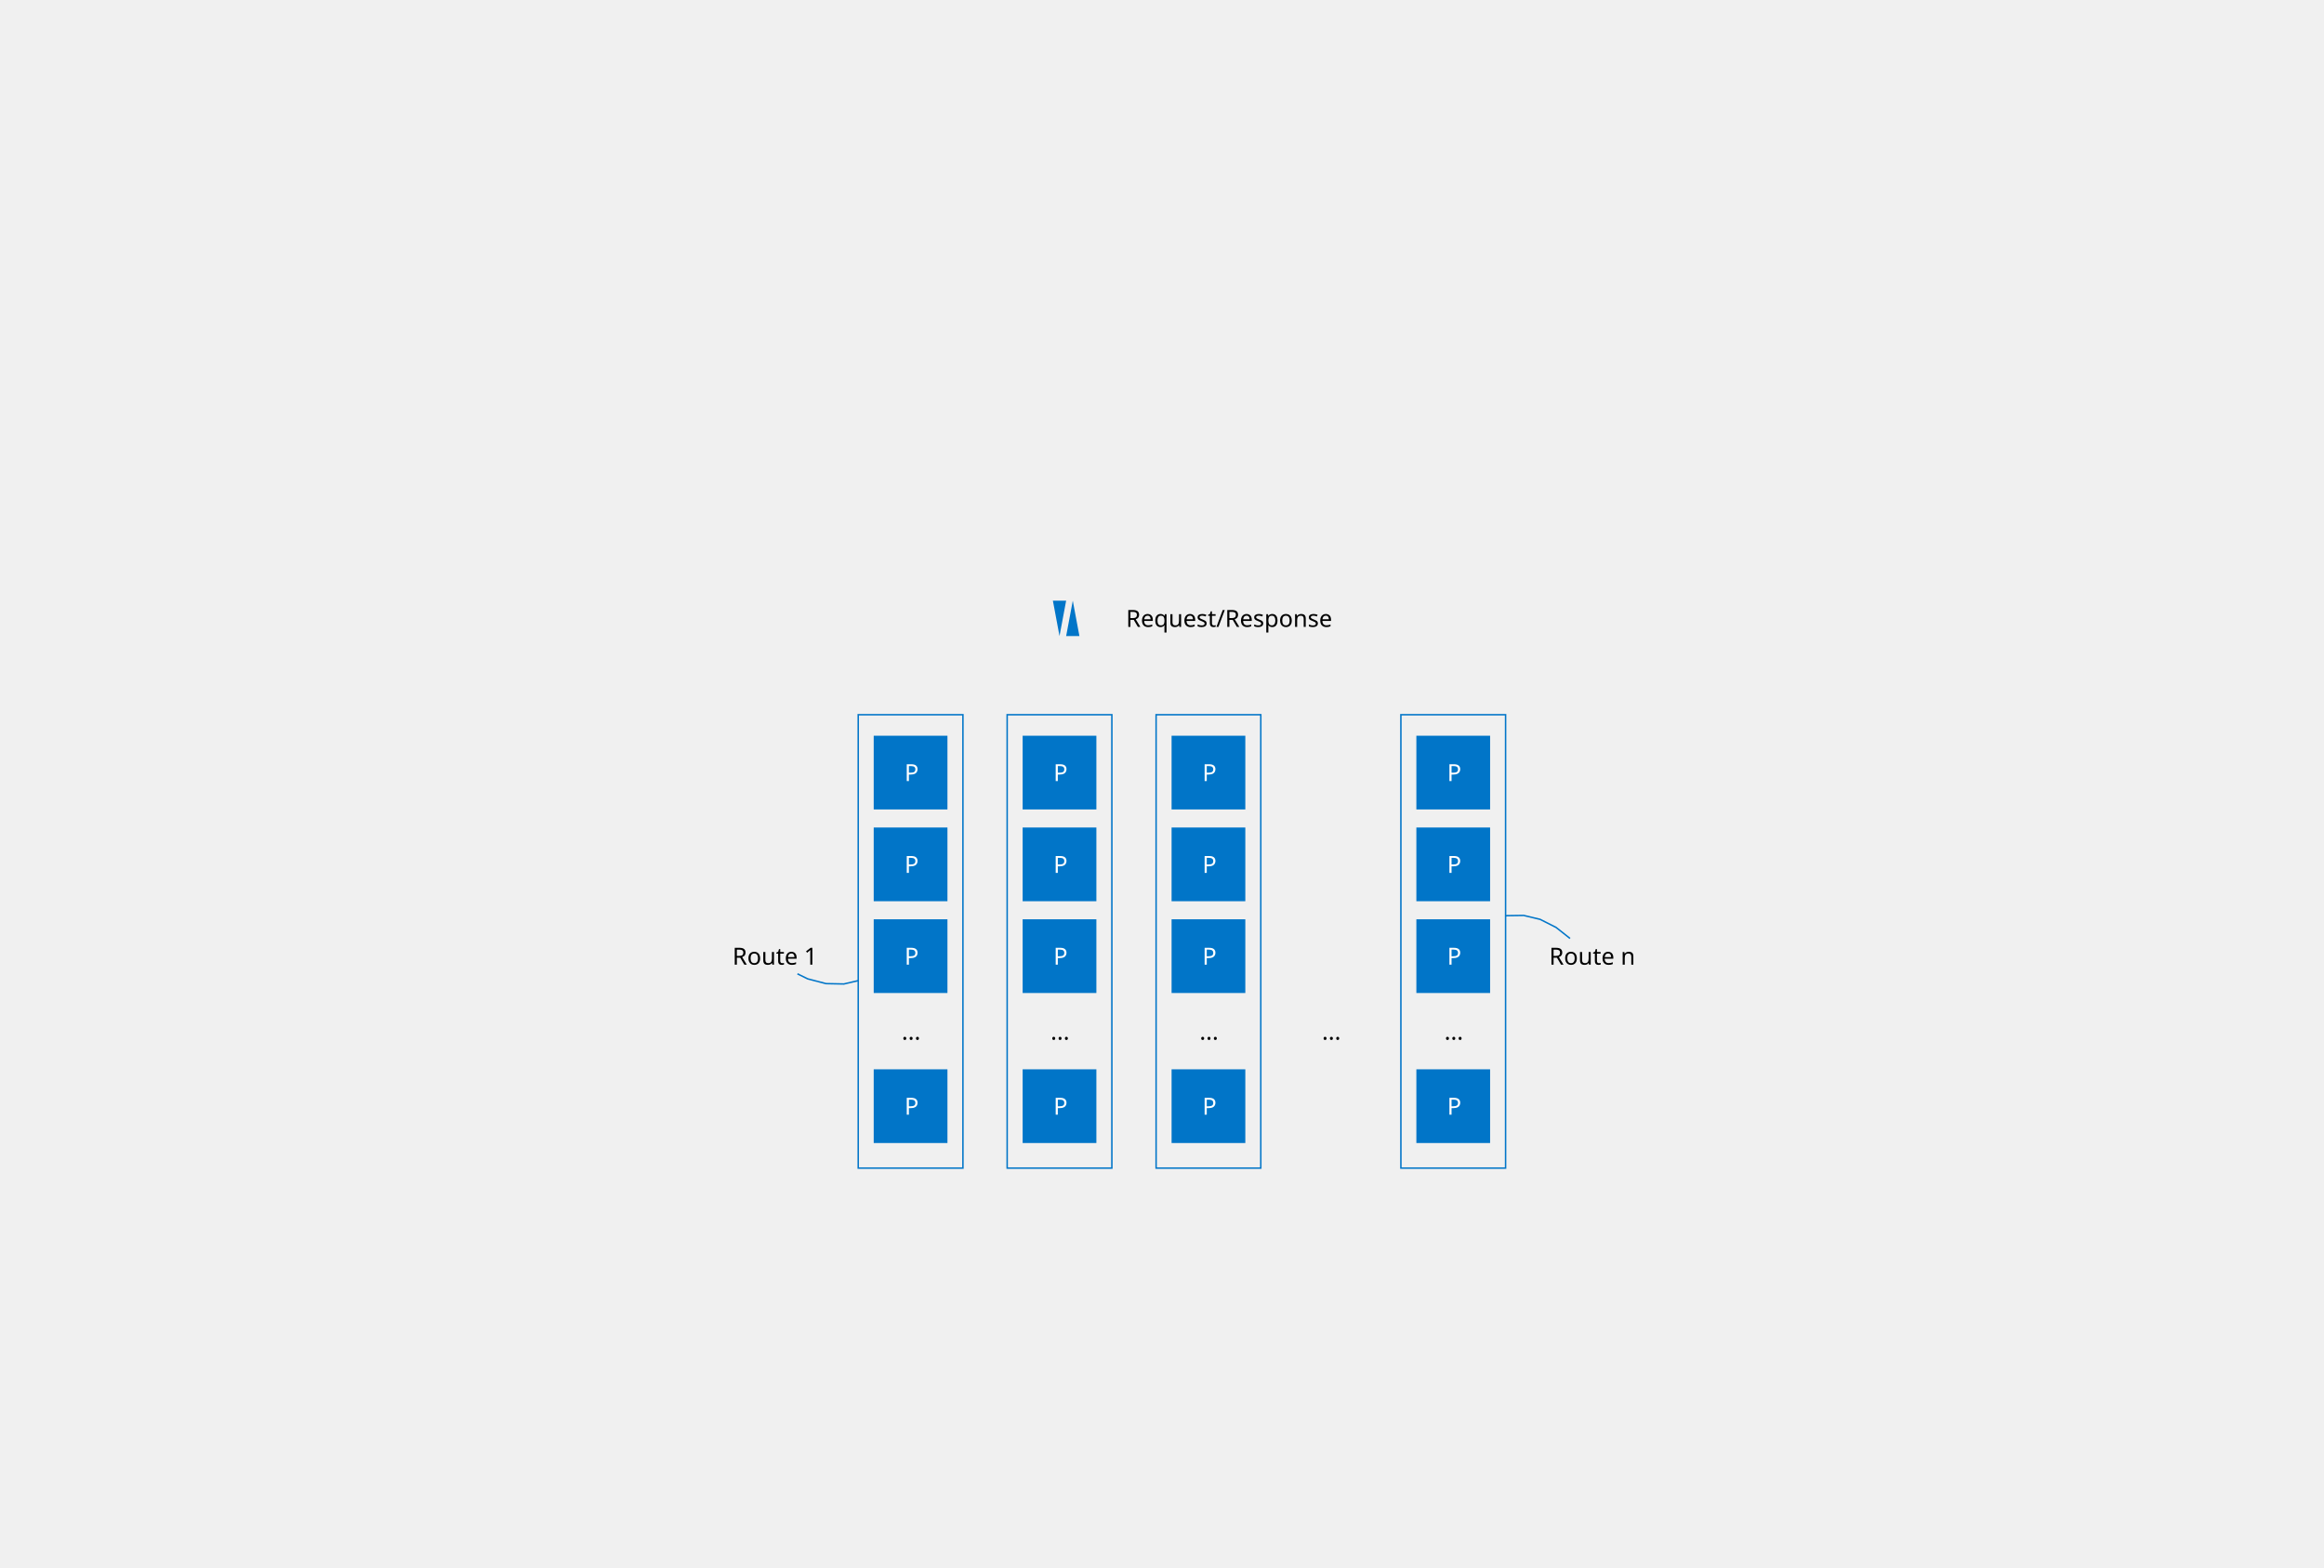
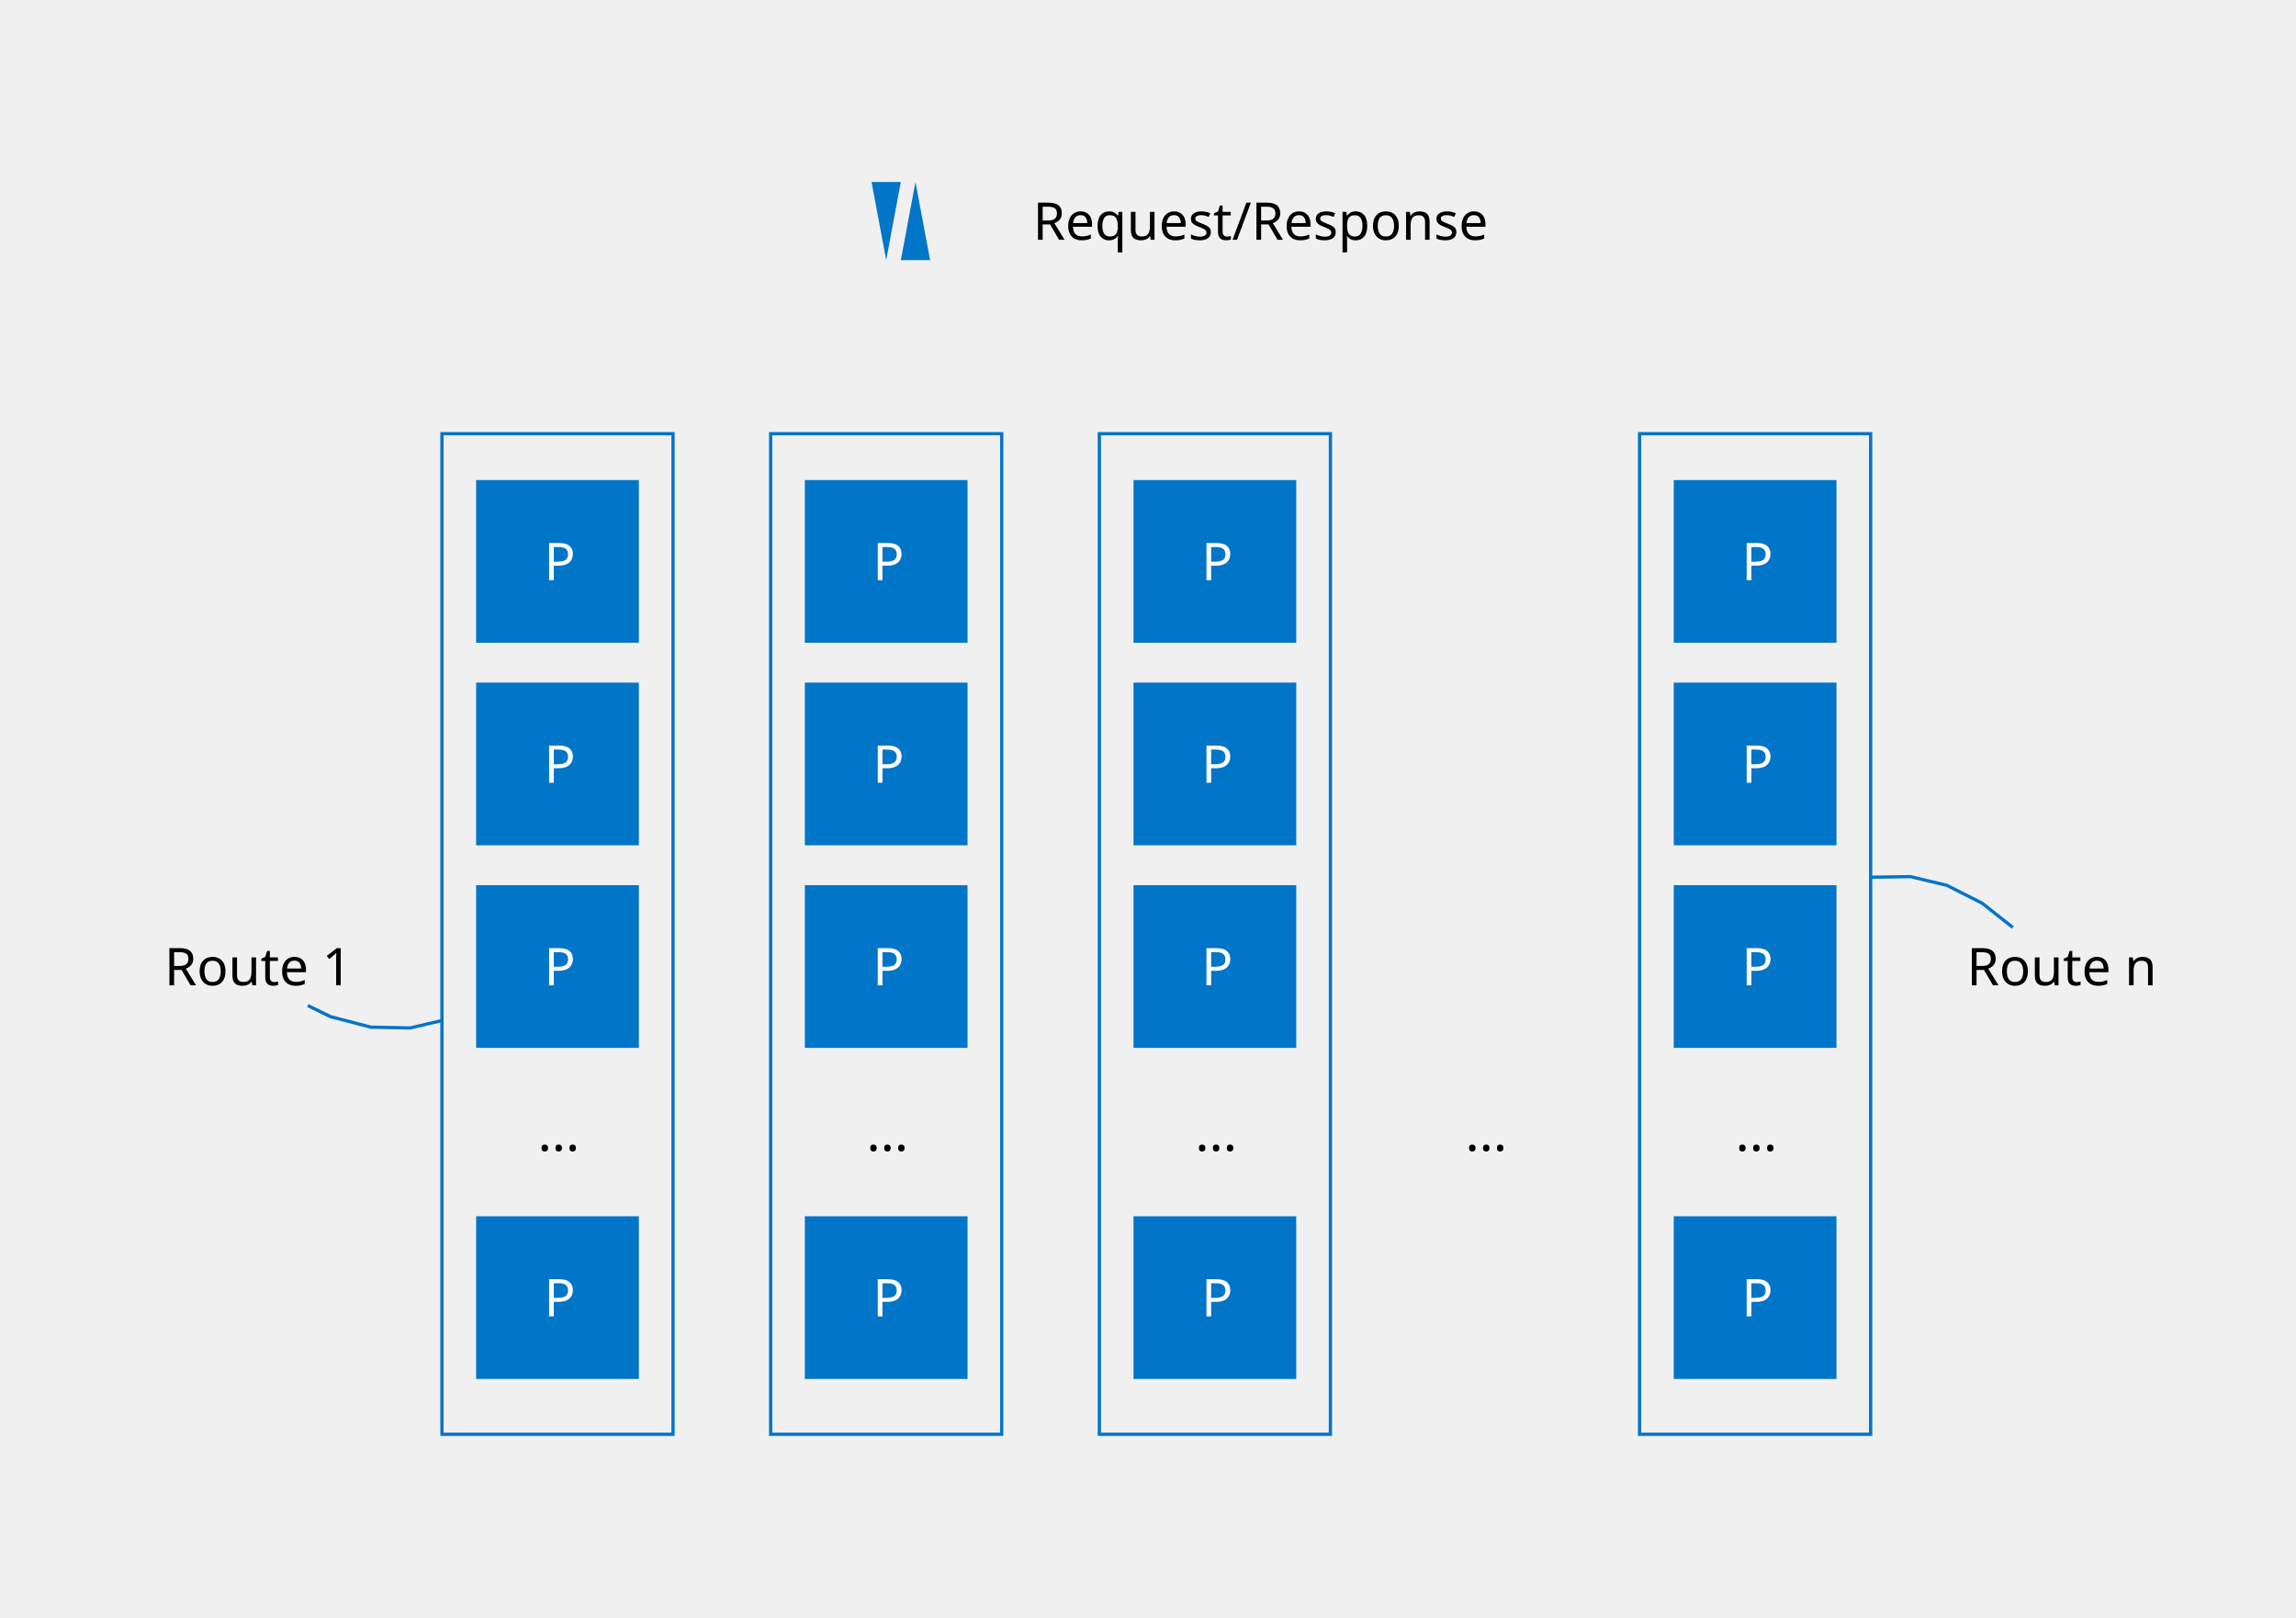
- <svg xmlns="http://www.w3.org/2000/svg" fill-opacity="1" color-rendering="auto" color-interpolation="auto" text-rendering="auto" stroke="black" stroke-linecap="square" width="1970" stroke-miterlimit="10" shape-rendering="auto" stroke-opacity="1" fill="black" stroke-dasharray="none" font-weight="normal" stroke-width="1" height="1329" font-family="'Dialog'" font-style="normal" stroke-linejoin="miter" font-size="12px" stroke-dashoffset="0" image-rendering="auto">
+ <svg xmlns="http://www.w3.org/2000/svg" width="210mm" stroke-miterlimit="10" font-weight="normal" height="148mm" font-style="normal" font-size="12px" version="1.1" id="svg180" style="font-style:normal;font-weight:normal;font-size:12px;font-family:Dialog;color-interpolation:auto;fill:#000000;fill-opacity:1;stroke:#000000;stroke-width:1;stroke-linecap:square;stroke-linejoin:miter;stroke-miterlimit:10;stroke-dasharray:none;stroke-dashoffset:0;stroke-opacity:1;color-rendering:auto;image-rendering:auto;shape-rendering:auto;text-rendering:auto">
  <defs id="genericDefs" />
-   <g>
+   <g id="g178" transform="matrix(0.9,0,0,0.9,-501.9674,-395.3993)">
    <defs id="defs1">
      <clipPath clipPathUnits="userSpaceOnUse" id="clipPath1">
-         <path d="M0 0 L1970 0 L1970 1329 L0 1329 L0 0 Z" />
+         <path d="M 0,0 H 1970 V 1329 H 0 Z" id="path3" />
      </clipPath>
      <clipPath clipPathUnits="userSpaceOnUse" id="clipPath2">
-         <path d="M416 -56 L1992 -56 L1992 1007.2 L416 1007.2 L416 -56 Z" />
+         <path d="M 416,-56 H 1992 V 1007.2 H 416 Z" id="path6" />
      </clipPath>
    </defs>
-     <g font-size="16px" stroke-linecap="butt" transform="matrix(1.25,0,0,1.25,-520,70)" text-rendering="geometricPrecision" font-family="'Calibri'" shape-rendering="geometricPrecision" stroke-miterlimit="1.45">
-       <text x="912.711" xml:space="preserve" y="598.266" clip-path="url(#clipPath2)" stroke="none">Route 1</text>
+     <g font-size="16px" transform="matrix(1.25,0,0,1.25,-520,70)" stroke-miterlimit="1.45" id="g12" style="font-size:16px;font-family:Calibri;stroke-linecap:butt;stroke-miterlimit:1.45;shape-rendering:geometricPrecision;text-rendering:geometricPrecision">
+       <text x="912.711" xml:space="preserve" y="598.266" clip-path="url(#clipPath2)" id="text10" style="stroke:none">Route 1</text>
    </g>
-     <g stroke-linecap="butt" transform="matrix(1.25,0,0,1.25,-520,70)" fill="rgb(1,117,200)" text-rendering="geometricPrecision" shape-rendering="geometricPrecision" stroke="rgb(1,117,200)" stroke-miterlimit="1.45">
-       <rect fill="none" x="998" width="71" height="307.5" y="428.75" clip-path="url(#clipPath2)" />
-       <rect stroke-linecap="square" x="1008.5" y="443" clip-path="url(#clipPath2)" width="50" height="50" stroke="none" stroke-miterlimit="10" />
+     <g transform="matrix(1.25,0,0,1.25,-520,70)" stroke-miterlimit="1.45" id="g18" style="fill:#0175c8;stroke:#0175c8;stroke-linecap:butt;stroke-miterlimit:1.45;shape-rendering:geometricPrecision;text-rendering:geometricPrecision">
+       <rect x="998" width="71" height="307.5" y="428.75" clip-path="url(#clipPath2)" id="rect14" style="fill:none" />
+       <rect x="1008.5" y="443" clip-path="url(#clipPath2)" width="50" height="50" stroke-miterlimit="10" id="rect16" style="stroke:none;stroke-linecap:square;stroke-miterlimit:10" />
    </g>
-     <g stroke-linecap="butt" font-size="16px" transform="matrix(1.25,0,0,1.25,-520,70)" fill="white" text-rendering="geometricPrecision" font-family="'Calibri'" shape-rendering="geometricPrecision" stroke="white" stroke-miterlimit="1.45">
-       <text x="1029.367" xml:space="preserve" y="473.766" clip-path="url(#clipPath2)" stroke="none">P</text>
+     <g font-size="16px" transform="matrix(1.25,0,0,1.25,-520,70)" stroke-miterlimit="1.45" id="g22" style="font-size:16px;font-family:Calibri;fill:#ffffff;stroke:#ffffff;stroke-linecap:butt;stroke-miterlimit:1.45;shape-rendering:geometricPrecision;text-rendering:geometricPrecision">
+       <text x="1029.367" xml:space="preserve" y="473.766" clip-path="url(#clipPath2)" id="text20" style="stroke:none">P</text>
    </g>
-     <g fill="rgb(1,117,200)" text-rendering="geometricPrecision" shape-rendering="geometricPrecision" transform="matrix(1.25,0,0,1.25,-520,70)" stroke="rgb(1,117,200)">
-       <rect x="1008.5" width="50" height="50" y="505.25" clip-path="url(#clipPath2)" stroke="none" />
+     <g transform="matrix(1.25,0,0,1.25,-520,70)" id="g26" style="fill:#0175c8;stroke:#0175c8;shape-rendering:geometricPrecision;text-rendering:geometricPrecision">
+       <rect x="1008.5" width="50" height="50" y="505.25" clip-path="url(#clipPath2)" id="rect24" style="stroke:none" />
    </g>
-     <g stroke-linecap="butt" font-size="16px" transform="matrix(1.25,0,0,1.25,-520,70)" fill="white" text-rendering="geometricPrecision" font-family="'Calibri'" shape-rendering="geometricPrecision" stroke="white" stroke-miterlimit="1.45">
-       <text x="1029.367" xml:space="preserve" y="536.016" clip-path="url(#clipPath2)" stroke="none">P</text>
+     <g font-size="16px" transform="matrix(1.25,0,0,1.25,-520,70)" stroke-miterlimit="1.45" id="g30" style="font-size:16px;font-family:Calibri;fill:#ffffff;stroke:#ffffff;stroke-linecap:butt;stroke-miterlimit:1.45;shape-rendering:geometricPrecision;text-rendering:geometricPrecision">
+       <text x="1029.367" xml:space="preserve" y="536.016" clip-path="url(#clipPath2)" id="text28" style="stroke:none">P</text>
    </g>
-     <g fill="rgb(1,117,200)" text-rendering="geometricPrecision" shape-rendering="geometricPrecision" transform="matrix(1.25,0,0,1.25,-520,70)" stroke="rgb(1,117,200)">
-       <rect x="1008.5" width="50" height="50" y="567.5" clip-path="url(#clipPath2)" stroke="none" />
+     <g transform="matrix(1.25,0,0,1.25,-520,70)" id="g34" style="fill:#0175c8;stroke:#0175c8;shape-rendering:geometricPrecision;text-rendering:geometricPrecision">
+       <rect x="1008.5" width="50" height="50" y="567.5" clip-path="url(#clipPath2)" id="rect32" style="stroke:none" />
    </g>
-     <g stroke-linecap="butt" font-size="16px" transform="matrix(1.25,0,0,1.25,-520,70)" fill="white" text-rendering="geometricPrecision" font-family="'Calibri'" shape-rendering="geometricPrecision" stroke="white" stroke-miterlimit="1.45">
-       <text x="1029.367" xml:space="preserve" y="598.266" clip-path="url(#clipPath2)" stroke="none">P</text>
+     <g font-size="16px" transform="matrix(1.25,0,0,1.25,-520,70)" stroke-miterlimit="1.45" id="g38" style="font-size:16px;font-family:Calibri;fill:#ffffff;stroke:#ffffff;stroke-linecap:butt;stroke-miterlimit:1.45;shape-rendering:geometricPrecision;text-rendering:geometricPrecision">
+       <text x="1029.367" xml:space="preserve" y="598.266" clip-path="url(#clipPath2)" id="text36" style="stroke:none">P</text>
    </g>
-     <g fill="rgb(1,117,200)" text-rendering="geometricPrecision" shape-rendering="geometricPrecision" transform="matrix(1.25,0,0,1.25,-520,70)" stroke="rgb(1,117,200)">
-       <rect x="1008.5" width="50" height="50" y="669.25" clip-path="url(#clipPath2)" stroke="none" />
+     <g transform="matrix(1.25,0,0,1.25,-520,70)" id="g42" style="fill:#0175c8;stroke:#0175c8;shape-rendering:geometricPrecision;text-rendering:geometricPrecision">
+       <rect x="1008.5" width="50" height="50" y="669.25" clip-path="url(#clipPath2)" id="rect40" style="stroke:none" />
    </g>
-     <g stroke-linecap="butt" font-size="16px" transform="matrix(1.25,0,0,1.25,-520,70)" fill="white" text-rendering="geometricPrecision" font-family="'Calibri'" shape-rendering="geometricPrecision" stroke="white" stroke-miterlimit="1.45">
-       <text x="1029.367" xml:space="preserve" y="700.016" clip-path="url(#clipPath2)" stroke="none">P</text>
-       <text fill="black" x="1027.441" xml:space="preserve" y="649.141" clip-path="url(#clipPath2)" stroke="none">...</text>
+     <g font-size="16px" transform="matrix(1.25,0,0,1.25,-520,70)" stroke-miterlimit="1.45" id="g48" style="font-size:16px;font-family:Calibri;fill:#ffffff;stroke:#ffffff;stroke-linecap:butt;stroke-miterlimit:1.45;shape-rendering:geometricPrecision;text-rendering:geometricPrecision">
+       <text x="1029.367" xml:space="preserve" y="700.016" clip-path="url(#clipPath2)" id="text44" style="stroke:none">P</text>
+       <text x="1027.441" xml:space="preserve" y="649.141" clip-path="url(#clipPath2)" id="text46" style="fill:#000000;stroke:none">...</text>
    </g>
-     <g stroke-linecap="butt" transform="matrix(1.25,0,0,1.25,-520,70)" fill="rgb(1,117,200)" text-rendering="geometricPrecision" shape-rendering="geometricPrecision" stroke="rgb(1,117,200)" stroke-miterlimit="1.45">
-       <rect fill="none" x="1099" width="71" height="307.5" y="428.75" clip-path="url(#clipPath2)" />
-       <rect stroke-linecap="square" x="1109.5" y="443" clip-path="url(#clipPath2)" width="50" height="50" stroke="none" stroke-miterlimit="10" />
+     <g transform="matrix(1.25,0,0,1.25,-520,70)" stroke-miterlimit="1.45" id="g54" style="fill:#0175c8;stroke:#0175c8;stroke-linecap:butt;stroke-miterlimit:1.45;shape-rendering:geometricPrecision;text-rendering:geometricPrecision">
+       <rect x="1099" width="71" height="307.5" y="428.75" clip-path="url(#clipPath2)" id="rect50" style="fill:none" />
+       <rect x="1109.5" y="443" clip-path="url(#clipPath2)" width="50" height="50" stroke-miterlimit="10" id="rect52" style="stroke:none;stroke-linecap:square;stroke-miterlimit:10" />
    </g>
-     <g stroke-linecap="butt" font-size="16px" transform="matrix(1.25,0,0,1.25,-520,70)" fill="white" text-rendering="geometricPrecision" font-family="'Calibri'" shape-rendering="geometricPrecision" stroke="white" stroke-miterlimit="1.45">
-       <text x="1130.367" xml:space="preserve" y="473.766" clip-path="url(#clipPath2)" stroke="none">P</text>
+     <g font-size="16px" transform="matrix(1.25,0,0,1.25,-520,70)" stroke-miterlimit="1.45" id="g58" style="font-size:16px;font-family:Calibri;fill:#ffffff;stroke:#ffffff;stroke-linecap:butt;stroke-miterlimit:1.45;shape-rendering:geometricPrecision;text-rendering:geometricPrecision">
+       <text x="1130.367" xml:space="preserve" y="473.766" clip-path="url(#clipPath2)" id="text56" style="stroke:none">P</text>
    </g>
-     <g fill="rgb(1,117,200)" text-rendering="geometricPrecision" shape-rendering="geometricPrecision" transform="matrix(1.25,0,0,1.25,-520,70)" stroke="rgb(1,117,200)">
-       <rect x="1109.5" width="50" height="50" y="505.25" clip-path="url(#clipPath2)" stroke="none" />
+     <g transform="matrix(1.25,0,0,1.25,-520,70)" id="g62" style="fill:#0175c8;stroke:#0175c8;shape-rendering:geometricPrecision;text-rendering:geometricPrecision">
+       <rect x="1109.5" width="50" height="50" y="505.25" clip-path="url(#clipPath2)" id="rect60" style="stroke:none" />
    </g>
-     <g stroke-linecap="butt" font-size="16px" transform="matrix(1.25,0,0,1.25,-520,70)" fill="white" text-rendering="geometricPrecision" font-family="'Calibri'" shape-rendering="geometricPrecision" stroke="white" stroke-miterlimit="1.45">
-       <text x="1130.367" xml:space="preserve" y="536.016" clip-path="url(#clipPath2)" stroke="none">P</text>
+     <g font-size="16px" transform="matrix(1.25,0,0,1.25,-520,70)" stroke-miterlimit="1.45" id="g66" style="font-size:16px;font-family:Calibri;fill:#ffffff;stroke:#ffffff;stroke-linecap:butt;stroke-miterlimit:1.45;shape-rendering:geometricPrecision;text-rendering:geometricPrecision">
+       <text x="1130.367" xml:space="preserve" y="536.016" clip-path="url(#clipPath2)" id="text64" style="stroke:none">P</text>
    </g>
-     <g fill="rgb(1,117,200)" text-rendering="geometricPrecision" shape-rendering="geometricPrecision" transform="matrix(1.25,0,0,1.25,-520,70)" stroke="rgb(1,117,200)">
-       <rect x="1109.5" width="50" height="50" y="567.5" clip-path="url(#clipPath2)" stroke="none" />
+     <g transform="matrix(1.25,0,0,1.25,-520,70)" id="g70" style="fill:#0175c8;stroke:#0175c8;shape-rendering:geometricPrecision;text-rendering:geometricPrecision">
+       <rect x="1109.5" width="50" height="50" y="567.5" clip-path="url(#clipPath2)" id="rect68" style="stroke:none" />
    </g>
-     <g stroke-linecap="butt" font-size="16px" transform="matrix(1.25,0,0,1.25,-520,70)" fill="white" text-rendering="geometricPrecision" font-family="'Calibri'" shape-rendering="geometricPrecision" stroke="white" stroke-miterlimit="1.45">
-       <text x="1130.367" xml:space="preserve" y="598.266" clip-path="url(#clipPath2)" stroke="none">P</text>
+     <g font-size="16px" transform="matrix(1.25,0,0,1.25,-520,70)" stroke-miterlimit="1.45" id="g74" style="font-size:16px;font-family:Calibri;fill:#ffffff;stroke:#ffffff;stroke-linecap:butt;stroke-miterlimit:1.45;shape-rendering:geometricPrecision;text-rendering:geometricPrecision">
+       <text x="1130.367" xml:space="preserve" y="598.266" clip-path="url(#clipPath2)" id="text72" style="stroke:none">P</text>
    </g>
-     <g fill="rgb(1,117,200)" text-rendering="geometricPrecision" shape-rendering="geometricPrecision" transform="matrix(1.25,0,0,1.25,-520,70)" stroke="rgb(1,117,200)">
-       <rect x="1109.5" width="50" height="50" y="669.25" clip-path="url(#clipPath2)" stroke="none" />
+     <g transform="matrix(1.25,0,0,1.25,-520,70)" id="g78" style="fill:#0175c8;stroke:#0175c8;shape-rendering:geometricPrecision;text-rendering:geometricPrecision">
+       <rect x="1109.5" width="50" height="50" y="669.25" clip-path="url(#clipPath2)" id="rect76" style="stroke:none" />
    </g>
-     <g stroke-linecap="butt" font-size="16px" transform="matrix(1.25,0,0,1.25,-520,70)" fill="white" text-rendering="geometricPrecision" font-family="'Calibri'" shape-rendering="geometricPrecision" stroke="white" stroke-miterlimit="1.45">
-       <text x="1130.367" xml:space="preserve" y="700.016" clip-path="url(#clipPath2)" stroke="none">P</text>
-       <text fill="black" x="1128.441" xml:space="preserve" y="649.141" clip-path="url(#clipPath2)" stroke="none">...</text>
+     <g font-size="16px" transform="matrix(1.25,0,0,1.25,-520,70)" stroke-miterlimit="1.45" id="g84" style="font-size:16px;font-family:Calibri;fill:#ffffff;stroke:#ffffff;stroke-linecap:butt;stroke-miterlimit:1.45;shape-rendering:geometricPrecision;text-rendering:geometricPrecision">
+       <text x="1130.367" xml:space="preserve" y="700.016" clip-path="url(#clipPath2)" id="text80" style="stroke:none">P</text>
+       <text x="1128.441" xml:space="preserve" y="649.141" clip-path="url(#clipPath2)" id="text82" style="fill:#000000;stroke:none">...</text>
    </g>
-     <g stroke-linecap="butt" transform="matrix(1.25,0,0,1.25,-520,70)" fill="rgb(1,117,200)" text-rendering="geometricPrecision" shape-rendering="geometricPrecision" stroke="rgb(1,117,200)" stroke-miterlimit="1.45">
-       <rect fill="none" x="1200" width="71" height="307.5" y="428.75" clip-path="url(#clipPath2)" />
-       <rect stroke-linecap="square" x="1210.5" y="443" clip-path="url(#clipPath2)" width="50" height="50" stroke="none" stroke-miterlimit="10" />
+     <g transform="matrix(1.25,0,0,1.25,-520,70)" stroke-miterlimit="1.45" id="g90" style="fill:#0175c8;stroke:#0175c8;stroke-linecap:butt;stroke-miterlimit:1.45;shape-rendering:geometricPrecision;text-rendering:geometricPrecision">
+       <rect x="1200" width="71" height="307.5" y="428.75" clip-path="url(#clipPath2)" id="rect86" style="fill:none" />
+       <rect x="1210.5" y="443" clip-path="url(#clipPath2)" width="50" height="50" stroke-miterlimit="10" id="rect88" style="stroke:none;stroke-linecap:square;stroke-miterlimit:10" />
    </g>
-     <g stroke-linecap="butt" font-size="16px" transform="matrix(1.25,0,0,1.25,-520,70)" fill="white" text-rendering="geometricPrecision" font-family="'Calibri'" shape-rendering="geometricPrecision" stroke="white" stroke-miterlimit="1.45">
-       <text x="1231.367" xml:space="preserve" y="473.766" clip-path="url(#clipPath2)" stroke="none">P</text>
+     <g font-size="16px" transform="matrix(1.25,0,0,1.25,-520,70)" stroke-miterlimit="1.45" id="g94" style="font-size:16px;font-family:Calibri;fill:#ffffff;stroke:#ffffff;stroke-linecap:butt;stroke-miterlimit:1.45;shape-rendering:geometricPrecision;text-rendering:geometricPrecision">
+       <text x="1231.367" xml:space="preserve" y="473.766" clip-path="url(#clipPath2)" id="text92" style="stroke:none">P</text>
    </g>
-     <g fill="rgb(1,117,200)" text-rendering="geometricPrecision" shape-rendering="geometricPrecision" transform="matrix(1.25,0,0,1.25,-520,70)" stroke="rgb(1,117,200)">
-       <rect x="1210.5" width="50" height="50" y="505.25" clip-path="url(#clipPath2)" stroke="none" />
+     <g transform="matrix(1.25,0,0,1.25,-520,70)" id="g98" style="fill:#0175c8;stroke:#0175c8;shape-rendering:geometricPrecision;text-rendering:geometricPrecision">
+       <rect x="1210.5" width="50" height="50" y="505.25" clip-path="url(#clipPath2)" id="rect96" style="stroke:none" />
    </g>
-     <g stroke-linecap="butt" font-size="16px" transform="matrix(1.25,0,0,1.25,-520,70)" fill="white" text-rendering="geometricPrecision" font-family="'Calibri'" shape-rendering="geometricPrecision" stroke="white" stroke-miterlimit="1.45">
-       <text x="1231.367" xml:space="preserve" y="536.016" clip-path="url(#clipPath2)" stroke="none">P</text>
+     <g font-size="16px" transform="matrix(1.25,0,0,1.25,-520,70)" stroke-miterlimit="1.45" id="g102" style="font-size:16px;font-family:Calibri;fill:#ffffff;stroke:#ffffff;stroke-linecap:butt;stroke-miterlimit:1.45;shape-rendering:geometricPrecision;text-rendering:geometricPrecision">
+       <text x="1231.367" xml:space="preserve" y="536.016" clip-path="url(#clipPath2)" id="text100" style="stroke:none">P</text>
    </g>
-     <g fill="rgb(1,117,200)" text-rendering="geometricPrecision" shape-rendering="geometricPrecision" transform="matrix(1.25,0,0,1.25,-520,70)" stroke="rgb(1,117,200)">
-       <rect x="1210.5" width="50" height="50" y="567.5" clip-path="url(#clipPath2)" stroke="none" />
+     <g transform="matrix(1.25,0,0,1.25,-520,70)" id="g106" style="fill:#0175c8;stroke:#0175c8;shape-rendering:geometricPrecision;text-rendering:geometricPrecision">
+       <rect x="1210.5" width="50" height="50" y="567.5" clip-path="url(#clipPath2)" id="rect104" style="stroke:none" />
    </g>
-     <g stroke-linecap="butt" font-size="16px" transform="matrix(1.25,0,0,1.25,-520,70)" fill="white" text-rendering="geometricPrecision" font-family="'Calibri'" shape-rendering="geometricPrecision" stroke="white" stroke-miterlimit="1.45">
-       <text x="1231.367" xml:space="preserve" y="598.266" clip-path="url(#clipPath2)" stroke="none">P</text>
+     <g font-size="16px" transform="matrix(1.25,0,0,1.25,-520,70)" stroke-miterlimit="1.45" id="g110" style="font-size:16px;font-family:Calibri;fill:#ffffff;stroke:#ffffff;stroke-linecap:butt;stroke-miterlimit:1.45;shape-rendering:geometricPrecision;text-rendering:geometricPrecision">
+       <text x="1231.367" xml:space="preserve" y="598.266" clip-path="url(#clipPath2)" id="text108" style="stroke:none">P</text>
    </g>
-     <g fill="rgb(1,117,200)" text-rendering="geometricPrecision" shape-rendering="geometricPrecision" transform="matrix(1.25,0,0,1.25,-520,70)" stroke="rgb(1,117,200)">
-       <rect x="1210.5" width="50" height="50" y="669.25" clip-path="url(#clipPath2)" stroke="none" />
+     <g transform="matrix(1.25,0,0,1.25,-520,70)" id="g114" style="fill:#0175c8;stroke:#0175c8;shape-rendering:geometricPrecision;text-rendering:geometricPrecision">
+       <rect x="1210.5" width="50" height="50" y="669.25" clip-path="url(#clipPath2)" id="rect112" style="stroke:none" />
    </g>
-     <g stroke-linecap="butt" font-size="16px" transform="matrix(1.25,0,0,1.25,-520,70)" fill="white" text-rendering="geometricPrecision" font-family="'Calibri'" shape-rendering="geometricPrecision" stroke="white" stroke-miterlimit="1.45">
-       <text x="1231.367" xml:space="preserve" y="700.016" clip-path="url(#clipPath2)" stroke="none">P</text>
-       <text fill="black" x="1229.441" xml:space="preserve" y="649.141" clip-path="url(#clipPath2)" stroke="none">...</text>
+     <g font-size="16px" transform="matrix(1.25,0,0,1.25,-520,70)" stroke-miterlimit="1.45" id="g120" style="font-size:16px;font-family:Calibri;fill:#ffffff;stroke:#ffffff;stroke-linecap:butt;stroke-miterlimit:1.45;shape-rendering:geometricPrecision;text-rendering:geometricPrecision">
+       <text x="1231.367" xml:space="preserve" y="700.016" clip-path="url(#clipPath2)" id="text116" style="stroke:none">P</text>
+       <text x="1229.441" xml:space="preserve" y="649.141" clip-path="url(#clipPath2)" id="text118" style="fill:#000000;stroke:none">...</text>
    </g>
-     <g stroke-linecap="butt" transform="matrix(1.25,0,0,1.25,-520,70)" fill="rgb(1,117,200)" text-rendering="geometricPrecision" shape-rendering="geometricPrecision" stroke="rgb(1,117,200)" stroke-miterlimit="1.45">
-       <rect fill="none" x="1366" width="71" height="307.5" y="428.75" clip-path="url(#clipPath2)" />
-       <rect stroke-linecap="square" x="1376.5" y="443" clip-path="url(#clipPath2)" width="50" height="50" stroke="none" stroke-miterlimit="10" />
+     <g transform="matrix(1.25,0,0,1.25,-520,70)" stroke-miterlimit="1.45" id="g126" style="fill:#0175c8;stroke:#0175c8;stroke-linecap:butt;stroke-miterlimit:1.45;shape-rendering:geometricPrecision;text-rendering:geometricPrecision">
+       <rect x="1366" width="71" height="307.5" y="428.75" clip-path="url(#clipPath2)" id="rect122" style="fill:none" />
+       <rect x="1376.5" y="443" clip-path="url(#clipPath2)" width="50" height="50" stroke-miterlimit="10" id="rect124" style="stroke:none;stroke-linecap:square;stroke-miterlimit:10" />
    </g>
-     <g stroke-linecap="butt" font-size="16px" transform="matrix(1.25,0,0,1.25,-520,70)" fill="white" text-rendering="geometricPrecision" font-family="'Calibri'" shape-rendering="geometricPrecision" stroke="white" stroke-miterlimit="1.45">
-       <text x="1397.367" xml:space="preserve" y="473.766" clip-path="url(#clipPath2)" stroke="none">P</text>
+     <g font-size="16px" transform="matrix(1.25,0,0,1.25,-520,70)" stroke-miterlimit="1.45" id="g130" style="font-size:16px;font-family:Calibri;fill:#ffffff;stroke:#ffffff;stroke-linecap:butt;stroke-miterlimit:1.45;shape-rendering:geometricPrecision;text-rendering:geometricPrecision">
+       <text x="1397.367" xml:space="preserve" y="473.766" clip-path="url(#clipPath2)" id="text128" style="stroke:none">P</text>
    </g>
-     <g fill="rgb(1,117,200)" text-rendering="geometricPrecision" shape-rendering="geometricPrecision" transform="matrix(1.25,0,0,1.25,-520,70)" stroke="rgb(1,117,200)">
-       <rect x="1376.5" width="50" height="50" y="505.25" clip-path="url(#clipPath2)" stroke="none" />
+     <g transform="matrix(1.25,0,0,1.25,-520,70)" id="g134" style="fill:#0175c8;stroke:#0175c8;shape-rendering:geometricPrecision;text-rendering:geometricPrecision">
+       <rect x="1376.5" width="50" height="50" y="505.25" clip-path="url(#clipPath2)" id="rect132" style="stroke:none" />
    </g>
-     <g stroke-linecap="butt" font-size="16px" transform="matrix(1.25,0,0,1.25,-520,70)" fill="white" text-rendering="geometricPrecision" font-family="'Calibri'" shape-rendering="geometricPrecision" stroke="white" stroke-miterlimit="1.45">
-       <text x="1397.367" xml:space="preserve" y="536.016" clip-path="url(#clipPath2)" stroke="none">P</text>
+     <g font-size="16px" transform="matrix(1.25,0,0,1.25,-520,70)" stroke-miterlimit="1.45" id="g138" style="font-size:16px;font-family:Calibri;fill:#ffffff;stroke:#ffffff;stroke-linecap:butt;stroke-miterlimit:1.45;shape-rendering:geometricPrecision;text-rendering:geometricPrecision">
+       <text x="1397.367" xml:space="preserve" y="536.016" clip-path="url(#clipPath2)" id="text136" style="stroke:none">P</text>
    </g>
-     <g fill="rgb(1,117,200)" text-rendering="geometricPrecision" shape-rendering="geometricPrecision" transform="matrix(1.25,0,0,1.25,-520,70)" stroke="rgb(1,117,200)">
-       <rect x="1376.5" width="50" height="50" y="567.5" clip-path="url(#clipPath2)" stroke="none" />
+     <g transform="matrix(1.25,0,0,1.25,-520,70)" id="g142" style="fill:#0175c8;stroke:#0175c8;shape-rendering:geometricPrecision;text-rendering:geometricPrecision">
+       <rect x="1376.5" width="50" height="50" y="567.5" clip-path="url(#clipPath2)" id="rect140" style="stroke:none" />
    </g>
-     <g stroke-linecap="butt" font-size="16px" transform="matrix(1.25,0,0,1.25,-520,70)" fill="white" text-rendering="geometricPrecision" font-family="'Calibri'" shape-rendering="geometricPrecision" stroke="white" stroke-miterlimit="1.45">
-       <text x="1397.367" xml:space="preserve" y="598.266" clip-path="url(#clipPath2)" stroke="none">P</text>
+     <g font-size="16px" transform="matrix(1.25,0,0,1.25,-520,70)" stroke-miterlimit="1.45" id="g146" style="font-size:16px;font-family:Calibri;fill:#ffffff;stroke:#ffffff;stroke-linecap:butt;stroke-miterlimit:1.45;shape-rendering:geometricPrecision;text-rendering:geometricPrecision">
+       <text x="1397.367" xml:space="preserve" y="598.266" clip-path="url(#clipPath2)" id="text144" style="stroke:none">P</text>
    </g>
-     <g fill="rgb(1,117,200)" text-rendering="geometricPrecision" shape-rendering="geometricPrecision" transform="matrix(1.25,0,0,1.25,-520,70)" stroke="rgb(1,117,200)">
-       <rect x="1376.5" width="50" height="50" y="669.25" clip-path="url(#clipPath2)" stroke="none" />
+     <g transform="matrix(1.25,0,0,1.25,-520,70)" id="g150" style="fill:#0175c8;stroke:#0175c8;shape-rendering:geometricPrecision;text-rendering:geometricPrecision">
+       <rect x="1376.5" width="50" height="50" y="669.25" clip-path="url(#clipPath2)" id="rect148" style="stroke:none" />
    </g>
-     <g stroke-linecap="butt" font-size="16px" transform="matrix(1.25,0,0,1.25,-520,70)" fill="white" text-rendering="geometricPrecision" font-family="'Calibri'" shape-rendering="geometricPrecision" stroke="white" stroke-miterlimit="1.45">
-       <text x="1397.367" xml:space="preserve" y="700.016" clip-path="url(#clipPath2)" stroke="none">P</text>
-       <text fill="black" x="1395.441" xml:space="preserve" y="649.141" clip-path="url(#clipPath2)" stroke="none">...</text>
-       <text fill="black" x="1312.441" xml:space="preserve" y="649.141" clip-path="url(#clipPath2)" stroke="none">...</text>
-       <text fill="black" x="1466.562" xml:space="preserve" y="598.266" clip-path="url(#clipPath2)" stroke="none">Route n</text>
+     <g font-size="16px" transform="matrix(1.25,0,0,1.25,-520,70)" stroke-miterlimit="1.45" id="g160" style="font-size:16px;font-family:Calibri;fill:#ffffff;stroke:#ffffff;stroke-linecap:butt;stroke-miterlimit:1.45;shape-rendering:geometricPrecision;text-rendering:geometricPrecision">
+       <text x="1397.367" xml:space="preserve" y="700.016" clip-path="url(#clipPath2)" id="text152" style="stroke:none">P</text>
+       <text x="1395.441" xml:space="preserve" y="649.141" clip-path="url(#clipPath2)" id="text154" style="fill:#000000;stroke:none">...</text>
+       <text x="1312.441" xml:space="preserve" y="649.141" clip-path="url(#clipPath2)" id="text156" style="fill:#000000;stroke:none">...</text>
+       <text x="1466.562" xml:space="preserve" y="598.266" clip-path="url(#clipPath2)" id="text158" style="fill:#000000;stroke:none">Route n</text>
    </g>
-     <g fill="rgb(1,117,200)" text-rendering="geometricPrecision" shape-rendering="geometricPrecision" transform="matrix(1.25,0,0,1.25,-520,70)" stroke="rgb(1,117,200)">
-       <path d="M1143.499 351.4 L1147.999 375.4 L1138.999 375.4 Z" fill-rule="evenodd" clip-path="url(#clipPath2)" stroke="none" />
-       <path d="M1129.999 351.4 L1138.999 351.4 L1134.499 375.4 Z" clip-path="url(#clipPath2)" fill-rule="evenodd" stroke="none" />
+     <g transform="matrix(1.25,0,0,1.25,-520,70)" id="g166" style="fill:#0175c8;stroke:#0175c8;shape-rendering:geometricPrecision;text-rendering:geometricPrecision">
+       <path d="m 1143.499,351.4 4.5,24 h -9 z" clip-path="url(#clipPath2)" id="path162" style="fill-rule:evenodd;stroke:none" />
+       <path d="m 1129.999,351.4 h 9 l -4.5,24 z" clip-path="url(#clipPath2)" id="path164" style="fill-rule:evenodd;stroke:none" />
    </g>
-     <g font-size="16px" stroke-linecap="butt" transform="matrix(1.25,0,0,1.25,-520,70)" text-rendering="geometricPrecision" font-family="'Calibri'" shape-rendering="geometricPrecision" stroke-miterlimit="1.45">
-       <text x="1179.603" xml:space="preserve" y="369.166" clip-path="url(#clipPath2)" stroke="none">Request/Response</text>
+     <g font-size="16px" transform="matrix(1.25,0,0,1.25,-520,70)" stroke-miterlimit="1.45" id="g170" style="font-size:16px;font-family:Calibri;stroke-linecap:butt;stroke-miterlimit:1.45;shape-rendering:geometricPrecision;text-rendering:geometricPrecision">
+       <text x="1179.603" xml:space="preserve" y="369.166" clip-path="url(#clipPath2)" id="text168" style="stroke:none">Request/Response</text>
    </g>
-     <g stroke-linecap="butt" transform="matrix(1.25,0,0,1.25,-520,70)" fill="rgb(1,117,200)" text-rendering="geometricPrecision" shape-rendering="geometricPrecision" stroke="rgb(1,117,200)" stroke-miterlimit="1.45">
-       <path fill="none" d="M997.96 609.115 L988.25 611.375 L976.156 611.133 L963.75 607.906 L956.77 604.497" clip-path="url(#clipPath2)" />
-       <path fill="none" d="M1436.999 565.238 L1437.781 565.039 L1449.25 564.875 L1460.406 567.539 L1471.25 573.031 L1480.691 580.49" clip-path="url(#clipPath2)" />
+     <g transform="matrix(1.25,0,0,1.25,-520,70)" stroke-miterlimit="1.45" id="g176" style="fill:#0175c8;stroke:#0175c8;stroke-linecap:butt;stroke-miterlimit:1.45;shape-rendering:geometricPrecision;text-rendering:geometricPrecision">
+       <path d="m 997.96,609.115 -9.71,2.26 -12.094,-0.242 -12.406,-3.227 -6.98,-3.409" clip-path="url(#clipPath2)" id="path172" style="fill:none" />
+       <path d="m 1436.999,565.238 0.782,-0.199 11.469,-0.164 11.156,2.664 10.844,5.492 9.441,7.459" clip-path="url(#clipPath2)" id="path174" style="fill:none" />
    </g>
  </g>
</svg>
